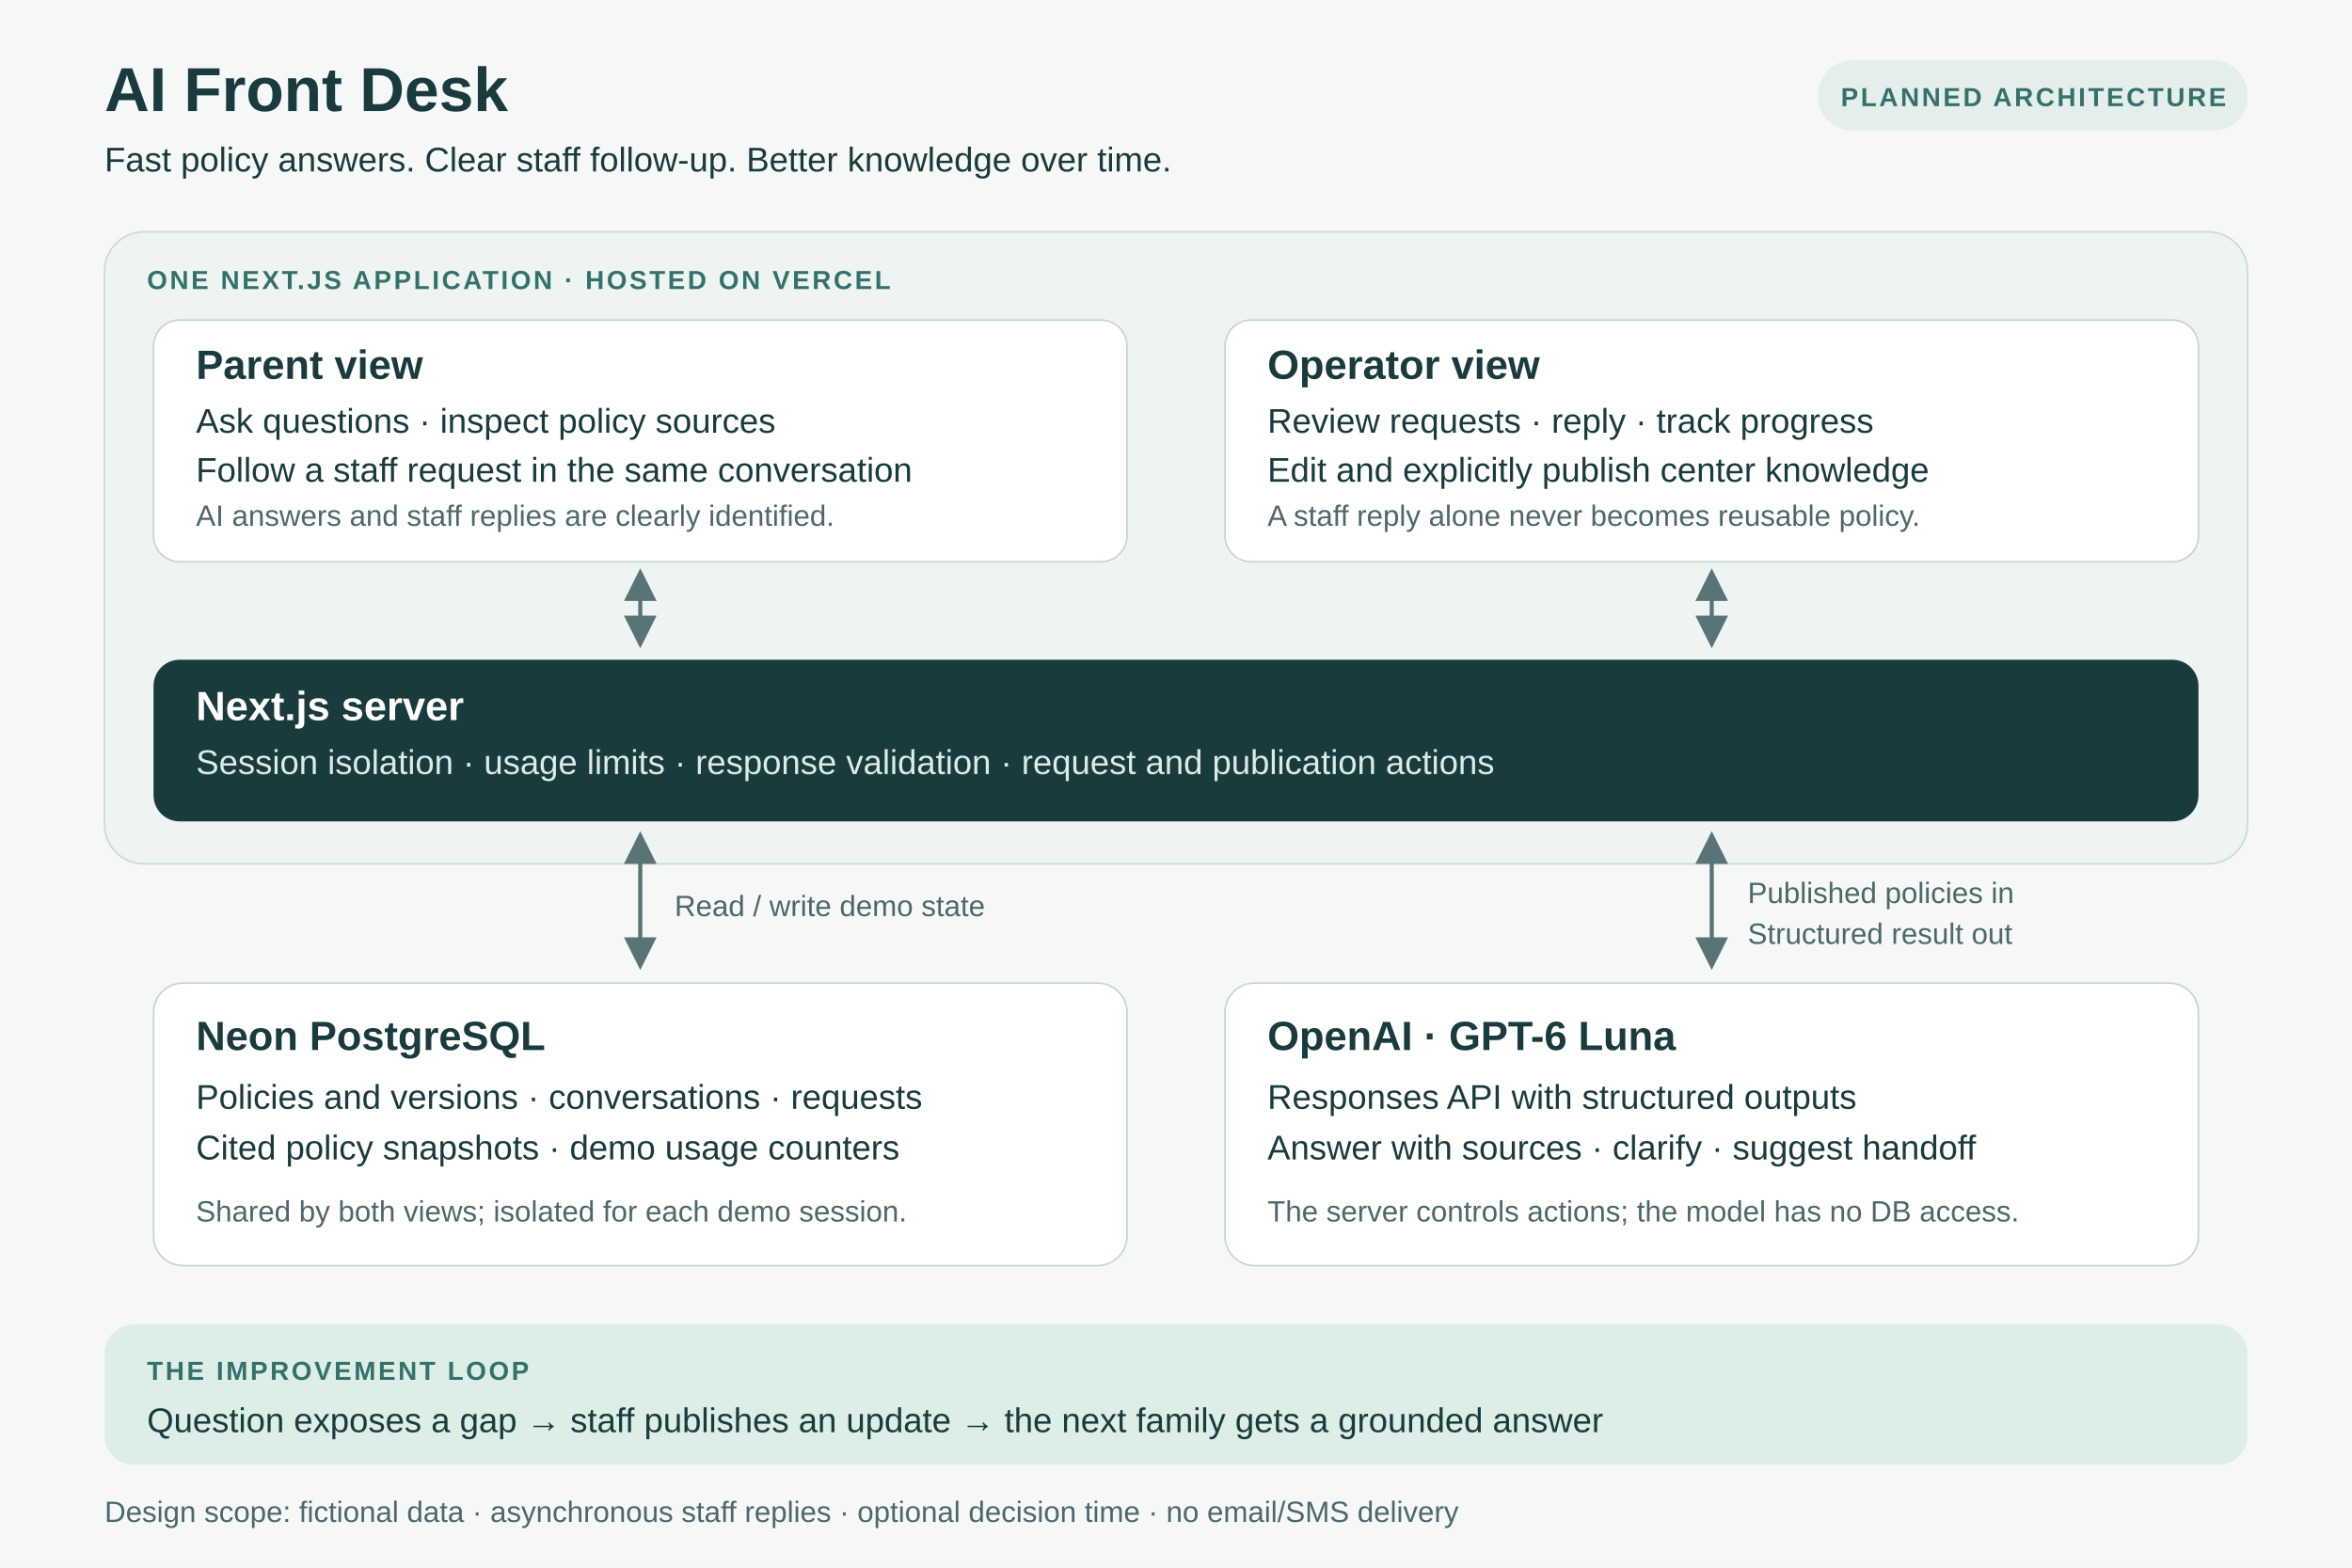
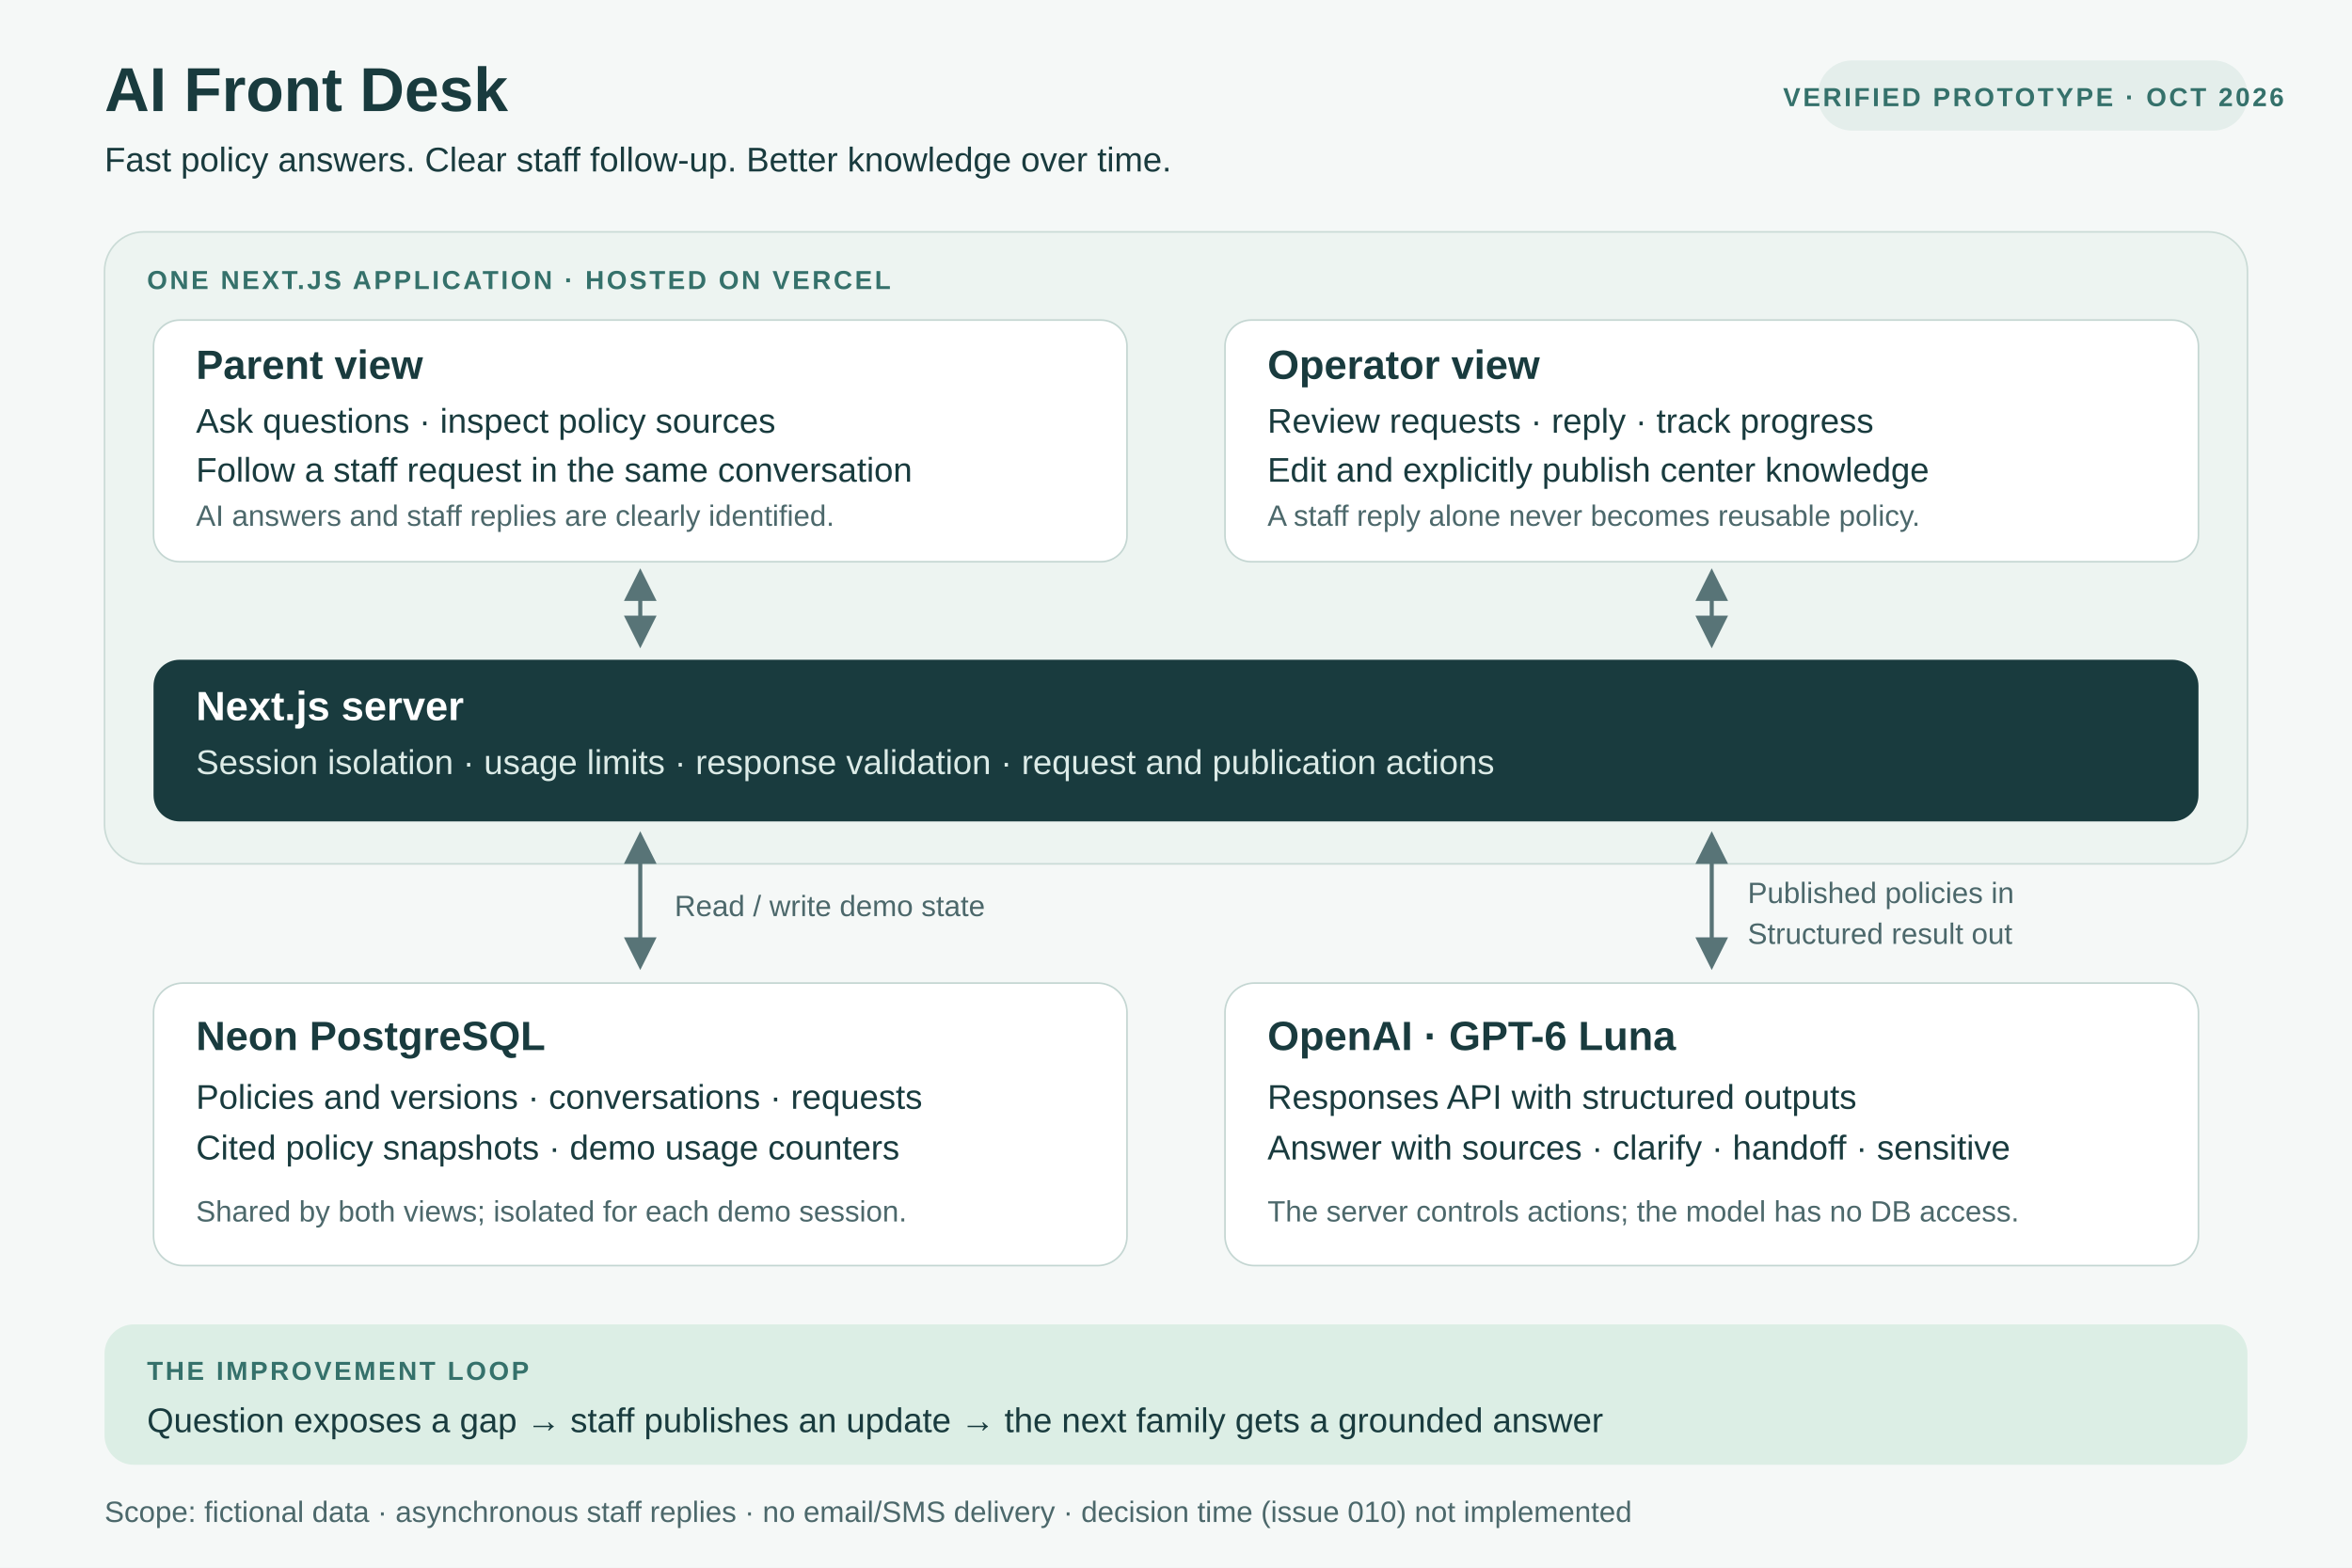
<svg xmlns="http://www.w3.org/2000/svg" width="1440" height="960" viewBox="0 0 1440 960" role="img" aria-labelledby="title desc">
  <defs>
    <marker id="arrow" viewBox="0 0 10 10" refX="8" refY="5" markerWidth="8" markerHeight="8" orient="auto-start-reverse">
      <path d="M 0 0 L 10 5 L 0 10 z" fill="#587477" />
    </marker>
    <style>
      text { font-family: -apple-system, BlinkMacSystemFont, 'Segoe UI', Arial, sans-serif; fill: #193b3e; }
      .title { font-size: 38px; font-weight: 700; }
      .heading { font-size: 25px; font-weight: 650; }
      .body { font-size: 21px; }
      .small { font-size: 18px; fill: #4c686b; }
      .label { font-size: 16px; font-weight: 700; letter-spacing: 1.5px; fill: #35716b; }
      .line { fill: none; stroke: #587477; stroke-width: 2.5; marker-end: url(#arrow); }
      .both { marker-start: url(#arrow); }
    </style>
  </defs>
  <rect width="1440" height="960" fill="#f5f8f7" />
  <text x="64" y="68" class="title">AI Front Desk</text>
  <text x="64" y="105" class="body" fill="#4c686b">Fast policy answers. Clear staff follow-up. Better knowledge over time.</text>
  <rect x="1113" y="37" width="263" height="43" rx="21" fill="#e4eeeb" />
-   <text x="1245" y="65" text-anchor="middle" class="label">PLANNED ARCHITECTURE</text>
+   <text x="1245" y="65" text-anchor="middle" class="label">VERIFIED PROTOTYPE · OCT 2026</text>
  <rect x="64" y="142" width="1312" height="387" rx="24" fill="#edf4f1" stroke="#cadbd6" />
  <text x="90" y="177" class="label">ONE NEXT.JS APPLICATION · HOSTED ON VERCEL</text>
  <rect x="94" y="196" width="596" height="148" rx="16" fill="#fff" stroke="#c4d6d2" />
  <text x="120" y="232" class="heading">Parent view</text>
  <text x="120" y="265" class="body">Ask questions · inspect policy sources</text>
  <text x="120" y="295" class="body">Follow a staff request in the same conversation</text>
  <text x="120" y="322" class="small">AI answers and staff replies are clearly identified.</text>
  <rect x="750" y="196" width="596" height="148" rx="16" fill="#fff" stroke="#c4d6d2" />
  <text x="776" y="232" class="heading">Operator view</text>
  <text x="776" y="265" class="body">Review requests · reply · track progress</text>
  <text x="776" y="295" class="body">Edit and explicitly publish center knowledge</text>
  <text x="776" y="322" class="small">A staff reply alone never becomes reusable policy.</text>
  <path d="M 392 352 L 392 393" class="line both" />
  <path d="M 1048 352 L 1048 393" class="line both" />
  <rect x="94" y="404" width="1252" height="99" rx="16" fill="#193b3e" />
  <text x="120" y="441" class="heading" style="fill:#fff">Next.js server</text>
  <text x="120" y="474" class="body" style="fill:#dcebe7">Session isolation · usage limits · response validation · request and publication actions</text>
  <path d="M 392 513 L 392 590" class="line both" />
  <text x="413" y="561" class="small">Read / write demo state</text>
  <path d="M 1048 513 L 1048 590" class="line both" />
  <text x="1070" y="553" class="small">Published policies in</text>
  <text x="1070" y="578" class="small">Structured result out</text>
  <rect x="94" y="602" width="596" height="173" rx="18" fill="#fff" stroke="#c4d6d2" />
  <text x="120" y="643" class="heading">Neon PostgreSQL</text>
  <text x="120" y="679" class="body">Policies and versions · conversations · requests</text>
  <text x="120" y="710" class="body">Cited policy snapshots · demo usage counters</text>
  <text x="120" y="748" class="small">Shared by both views; isolated for each demo session.</text>
  <rect x="750" y="602" width="596" height="173" rx="18" fill="#fff" stroke="#c4d6d2" />
  <text x="776" y="643" class="heading">OpenAI · GPT-6 Luna</text>
  <text x="776" y="679" class="body">Responses API with structured outputs</text>
-   <text x="776" y="710" class="body">Answer with sources · clarify · suggest handoff</text>
+   <text x="776" y="710" class="body">Answer with sources · clarify · handoff · sensitive</text>
  <text x="776" y="748" class="small">The server controls actions; the model has no DB access.</text>
  <rect x="64" y="811" width="1312" height="86" rx="18" fill="#dceee5" />
  <text x="90" y="845" class="label">THE IMPROVEMENT LOOP</text>
  <text x="90" y="877" class="body">Question exposes a gap → staff publishes an update → the next family gets a grounded answer</text>
-   <text x="64" y="932" class="small">Design scope: fictional data · asynchronous staff replies · optional decision time · no email/SMS delivery</text>
+   <text x="64" y="932" class="small">Scope: fictional data · asynchronous staff replies · no email/SMS delivery · decision time (issue 010) not implemented</text>
</svg>
